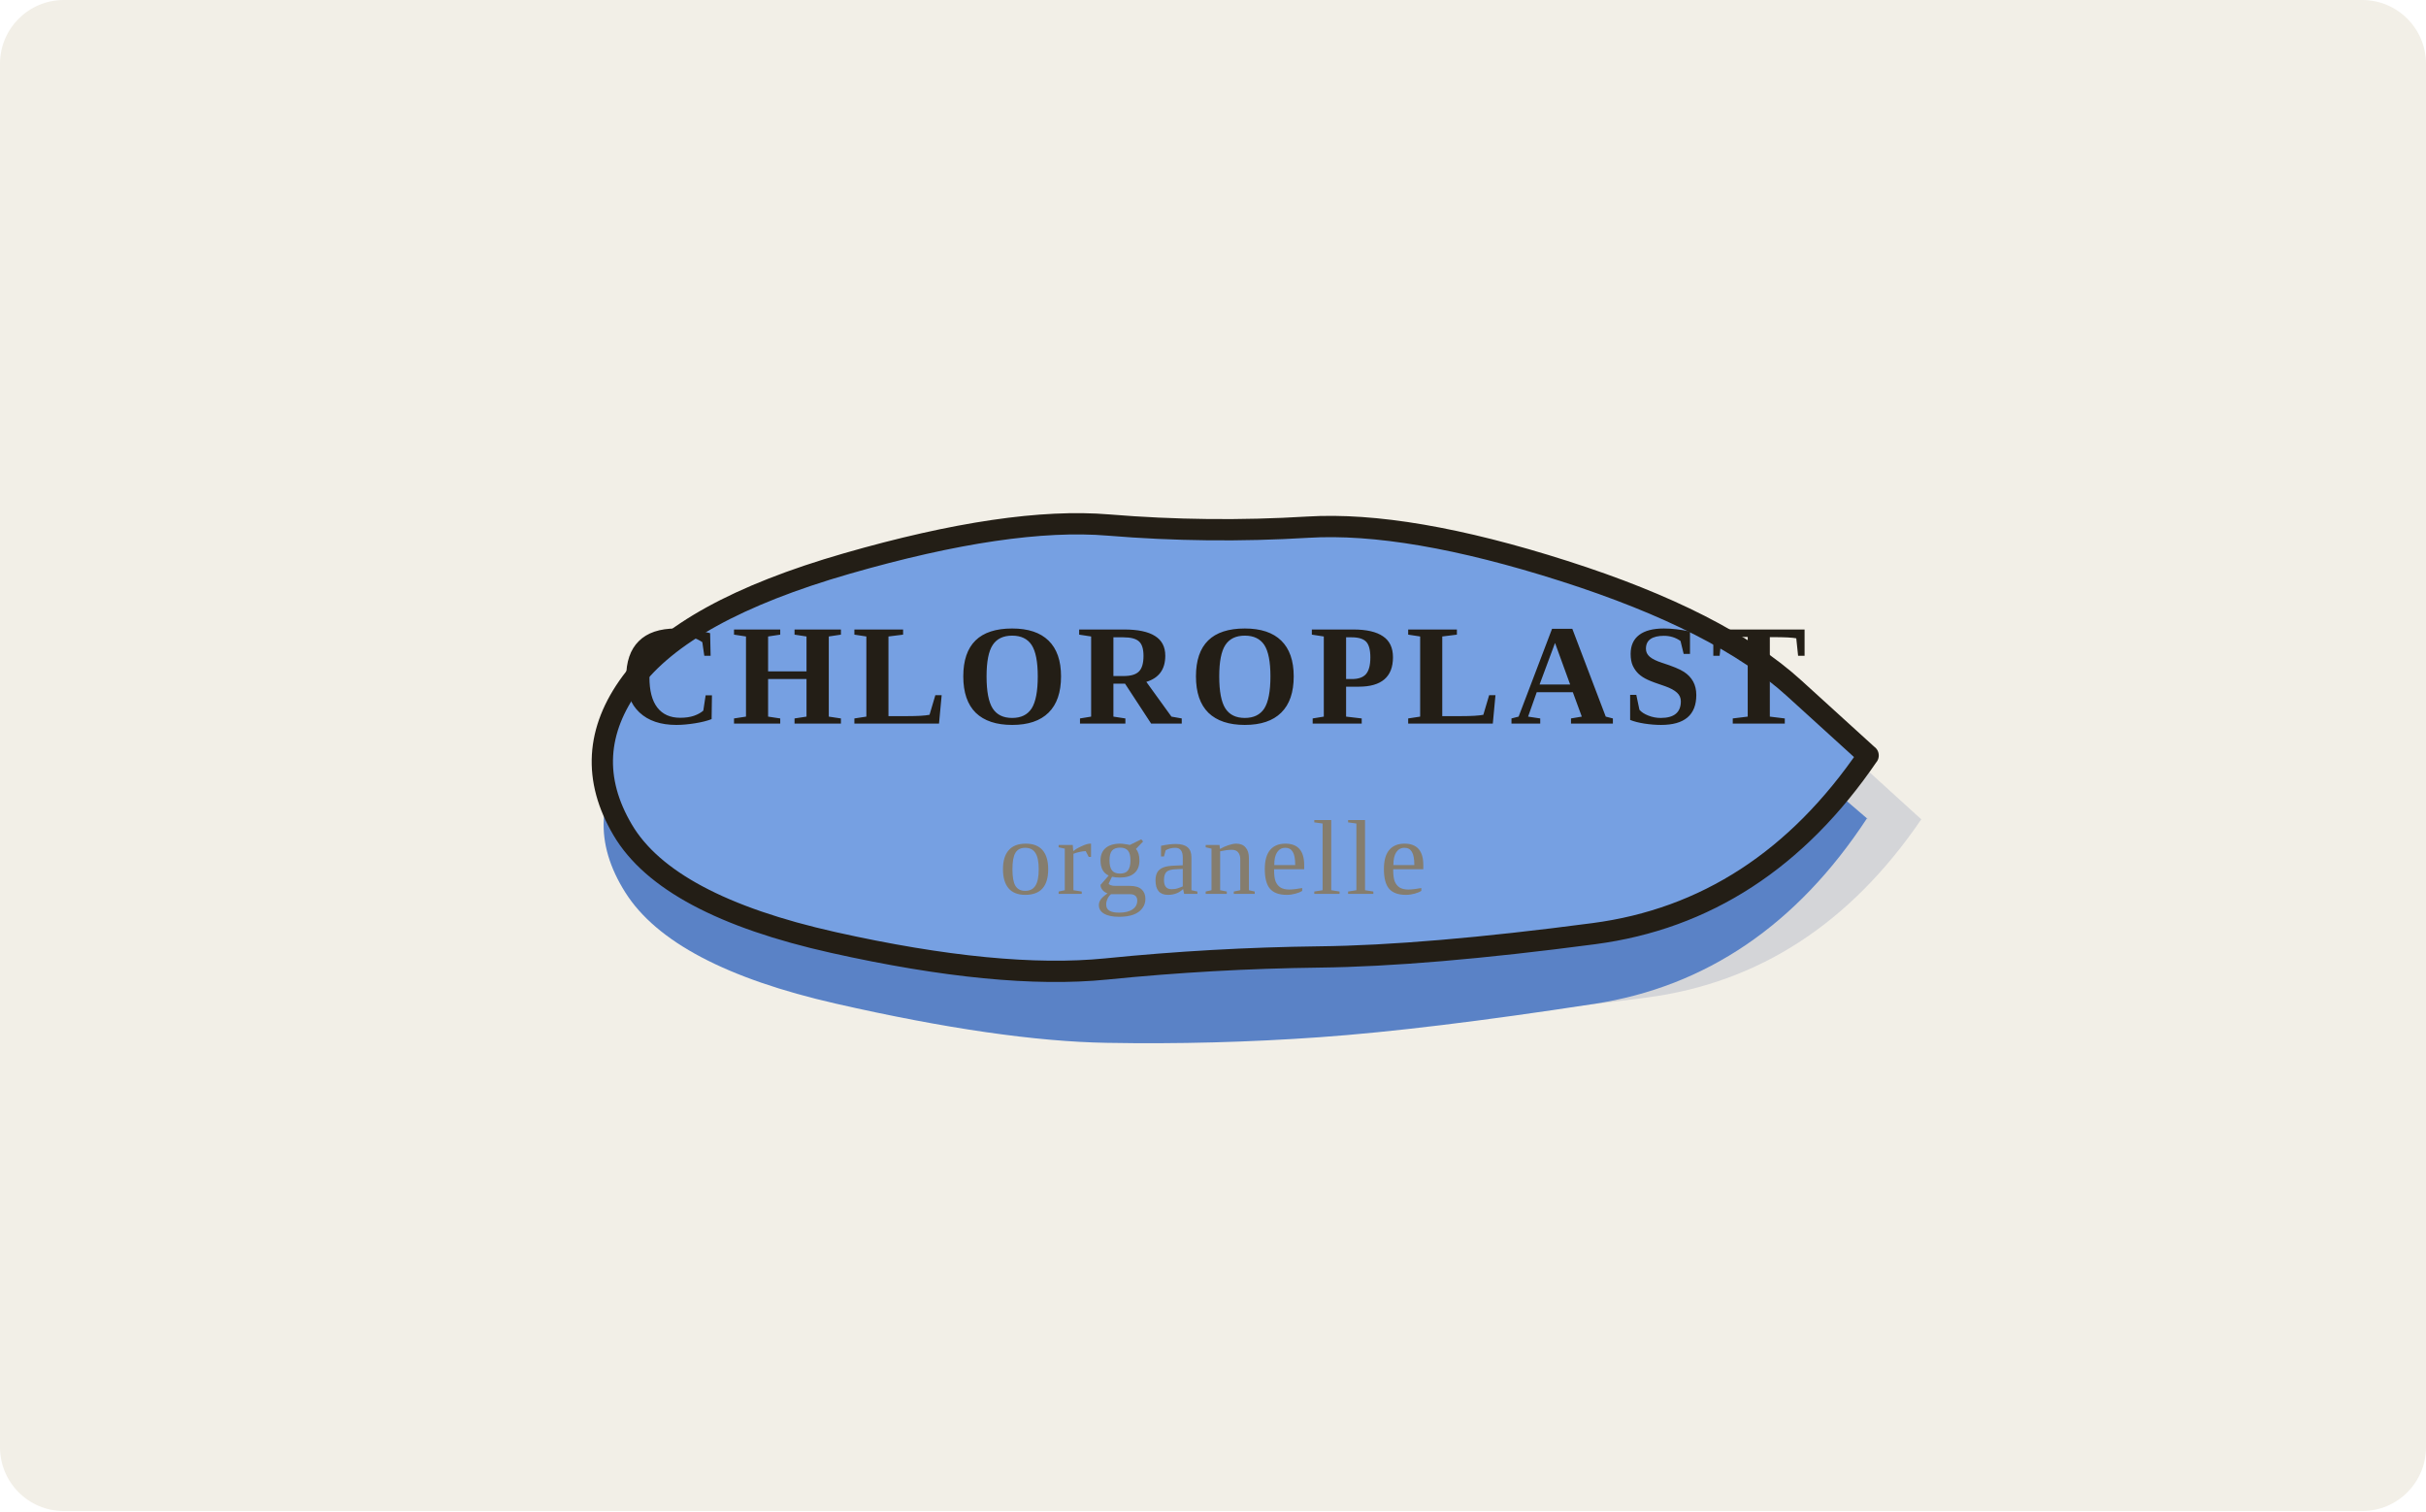
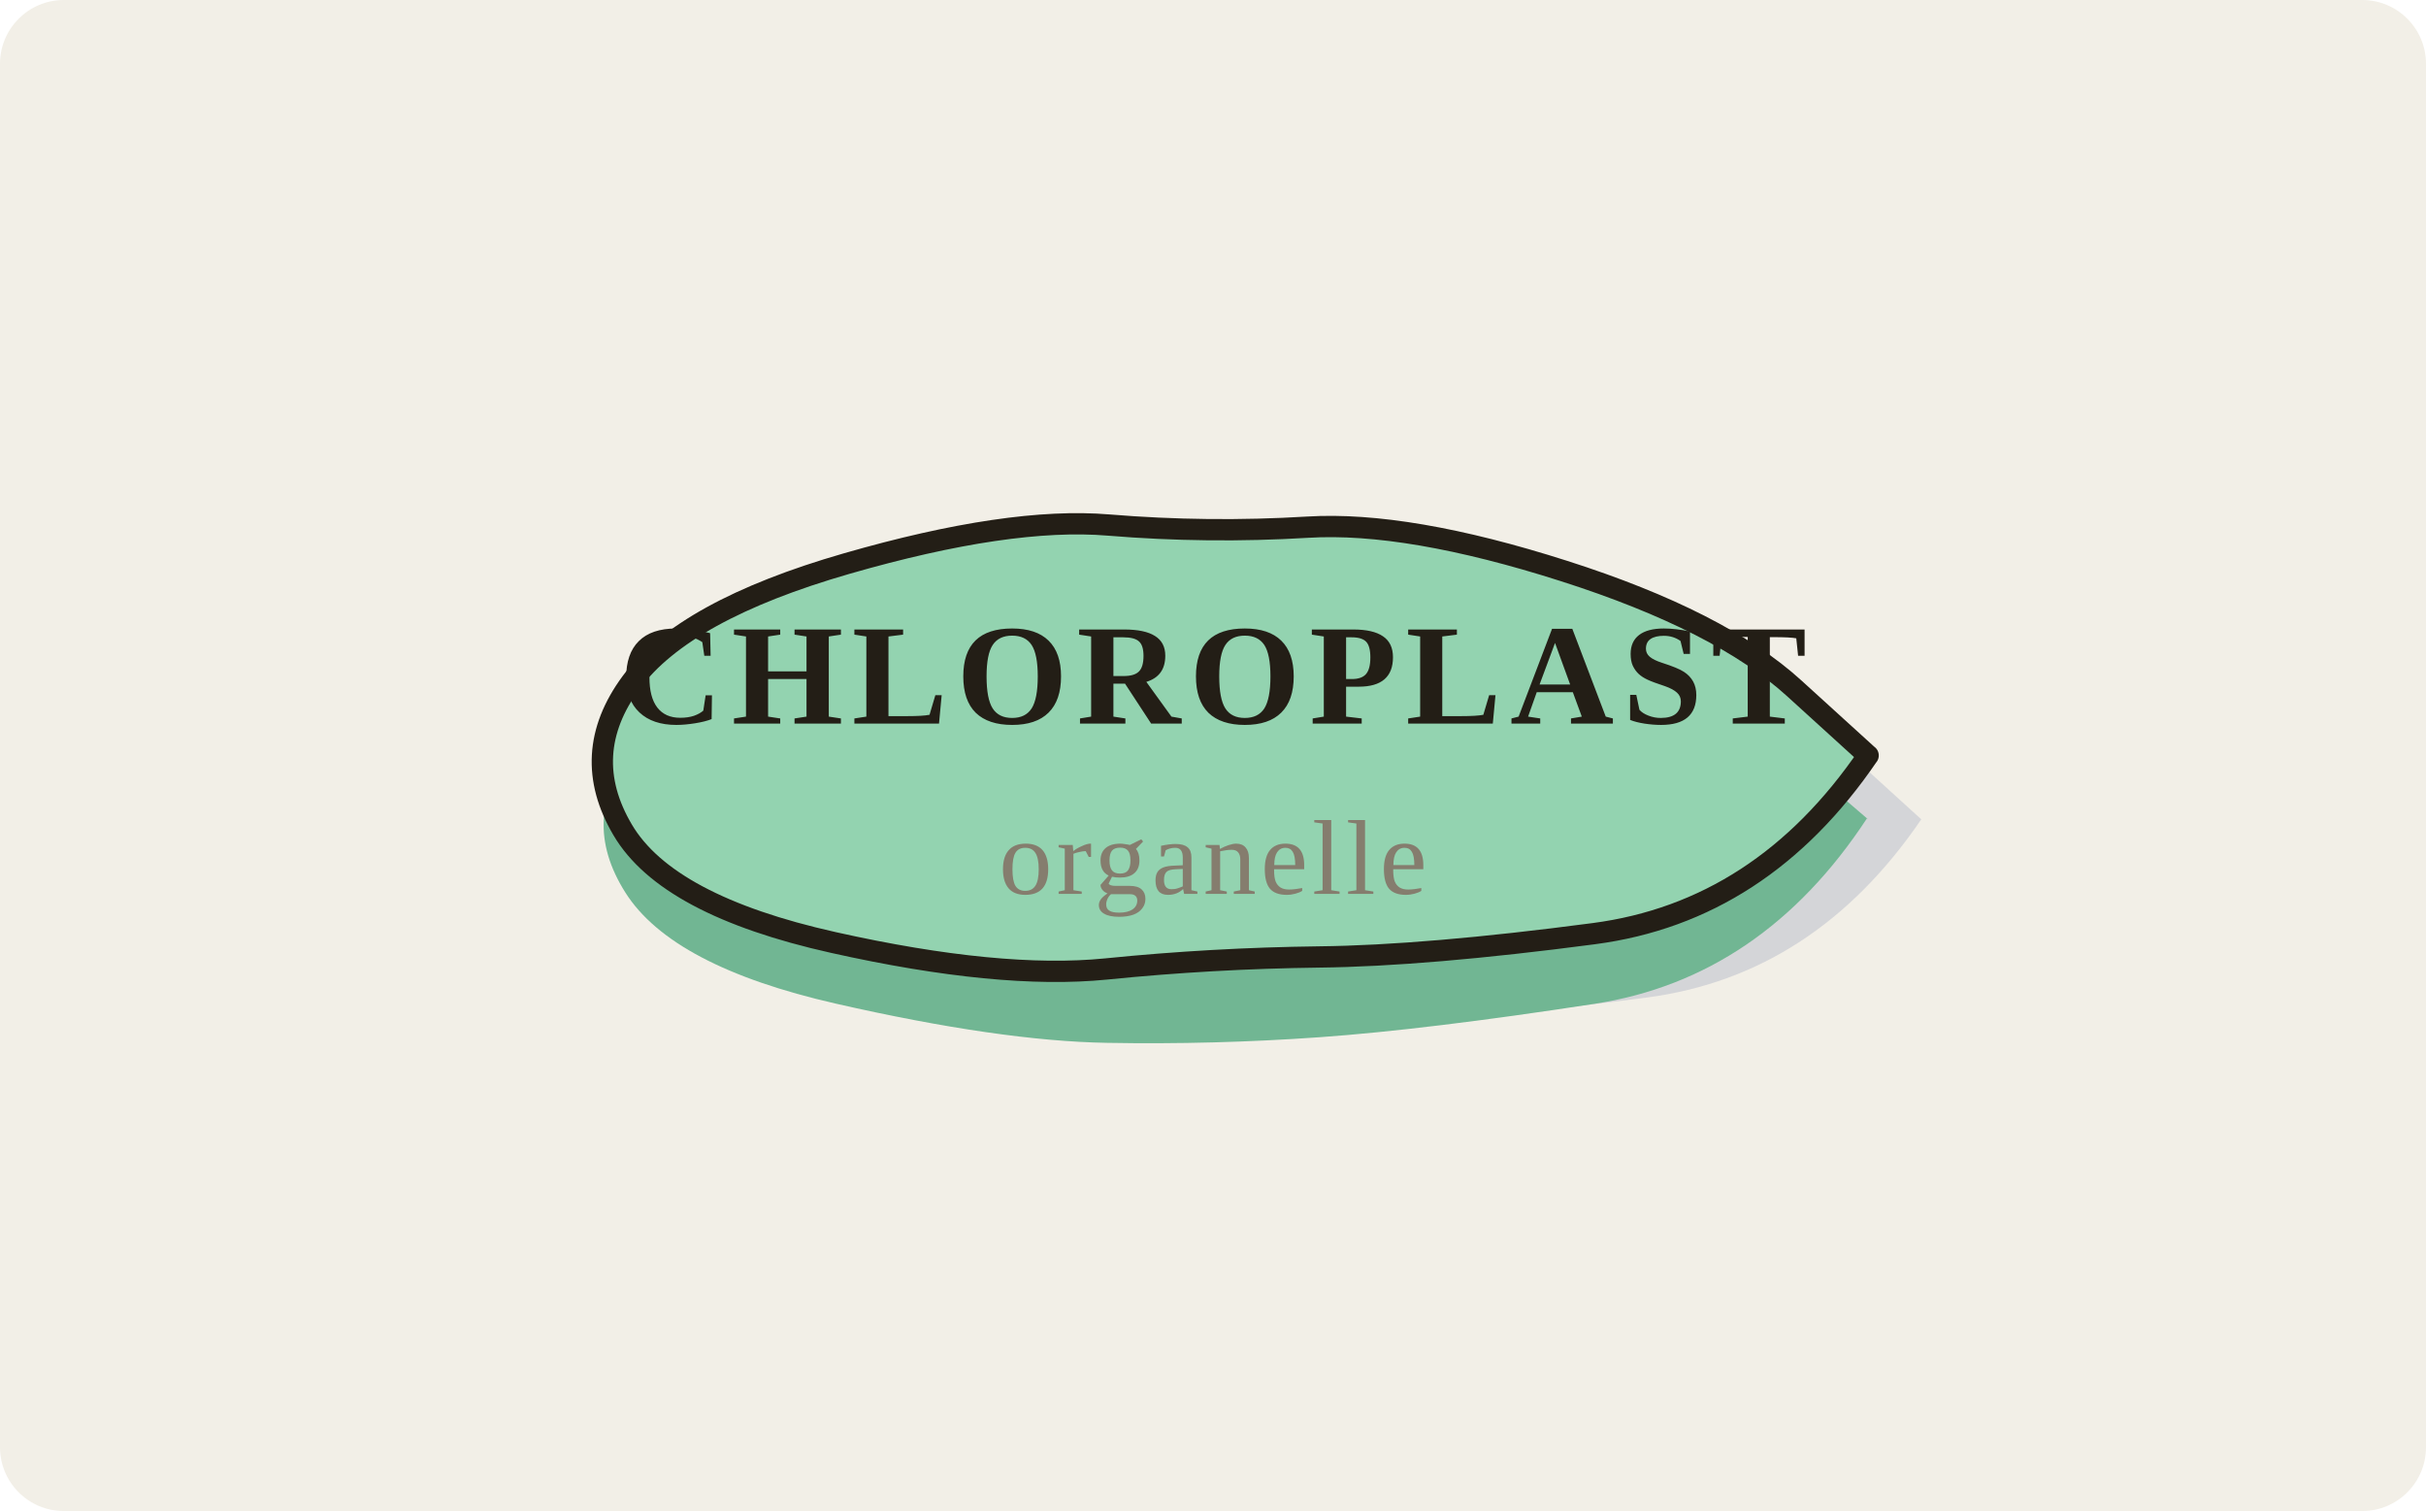
<svg xmlns="http://www.w3.org/2000/svg" viewBox="42.0 42.0 228.0 142.0" width="228" height="142">
  <rect x="42.0" y="42.0" width="228.0" height="142.0" fill="#f2efe7" rx="6" />
  <g transform="translate(14 14)">
    <g class="node" data-node="b" opacity="1">
      <g class="shadow" transform="translate(5 6)">
        <path class="f" d="M203.57 98.99Q193.56 113.67 177.79 115.74Q162.01 117.82 151.98 117.93Q141.96 118.05 131.95 119.06Q121.94 120.06 106.32 116.57Q90.7 113.08 86.52 105.99Q82.33 98.89 87.32 92.13Q92.31 85.36 107.58 80.96Q122.85 76.56 132.18 77.34Q141.5 78.11 150.91 77.54Q160.31 76.97 174.99 81.66Q189.67 86.35 196.62 92.68L203.57 99" fill="#41538f" opacity="0.17" />
      </g>
-       <path class="f" d="M203.45 104.92Q193.6 119.92 177.82 122.34Q162.05 124.76 152.05 125.47Q142.04 126.18 132.02 126Q121.99 125.83 106.57 122.32Q91.15 118.81 86.77 111.87Q82.38 104.93 87.43 98.45Q92.49 91.96 107.67 87.07Q122.86 82.18 132.19 82.53Q141.53 82.88 150.89 83.01Q160.26 83.15 174.78 87.95Q189.3 92.76 196.44 98.88L203.57 105" fill="#5a82c6" />
-       <path class="f" d="M203.57 98.99Q193.56 113.67 177.79 115.74Q162.01 117.82 151.98 117.93Q141.96 118.05 131.95 119.06Q121.94 120.06 106.32 116.57Q90.7 113.08 86.52 105.99Q82.33 98.89 87.32 92.13Q92.31 85.36 107.58 80.96Q122.85 76.56 132.18 77.34Q141.5 78.11 150.91 77.54Q160.31 76.97 174.99 81.66Q189.67 86.35 196.62 92.68L203.57 99" fill="#76a0e2" />
+       <path class="f" d="M203.45 104.92Q193.6 119.92 177.82 122.34Q162.05 124.76 152.05 125.47Q142.04 126.18 132.02 126Q121.99 125.83 106.57 122.32Q91.15 118.81 86.77 111.87Q82.38 104.93 87.43 98.45Q92.49 91.96 107.67 87.07Q122.86 82.18 132.19 82.53Q141.53 82.88 150.89 83.01Q160.26 83.15 174.78 87.95Q189.3 92.76 196.44 98.88L203.57 105" fill="#71b693" />
+       <path class="f" d="M203.57 98.99Q193.56 113.67 177.79 115.74Q162.01 117.82 151.98 117.93Q141.96 118.05 131.95 119.06Q121.94 120.06 106.32 116.57Q90.7 113.08 86.52 105.99Q82.33 98.89 87.32 92.13Q92.31 85.36 107.58 80.96Q122.85 76.56 132.18 77.34Q141.5 78.11 150.91 77.54Q160.31 76.97 174.99 81.66Q189.67 86.35 196.62 92.68L203.57 99" fill="#93d3b0" />
      <path class="s" d="M203.57 98.99Q193.56 113.67 177.79 115.74Q162.01 117.82 151.98 117.93Q141.96 118.05 131.95 119.06Q121.94 120.06 106.32 116.57Q90.7 113.08 86.52 105.99Q82.33 98.89 87.32 92.13Q92.31 85.36 107.58 80.96Q122.85 76.56 132.18 77.34Q141.5 78.11 150.91 77.54Q160.31 76.97 174.99 81.66Q189.67 86.35 196.62 92.68L203.57 99" fill="none" stroke="#231e16" stroke-width="2" stroke-linejoin="round" stroke-linecap="round" />
      <text class="t" x="142" y="96" fill="#231e16" font-size="13.5" font-weight="700" text-anchor="middle" letter-spacing="0.06em">CHLOROPLAST</text>
      <text class="t" x="142" y="112" fill="#857d6e" font-size="10" font-weight="500" text-anchor="middle" letter-spacing="0.04em">organelle</text>
    </g>
  </g>
</svg>
